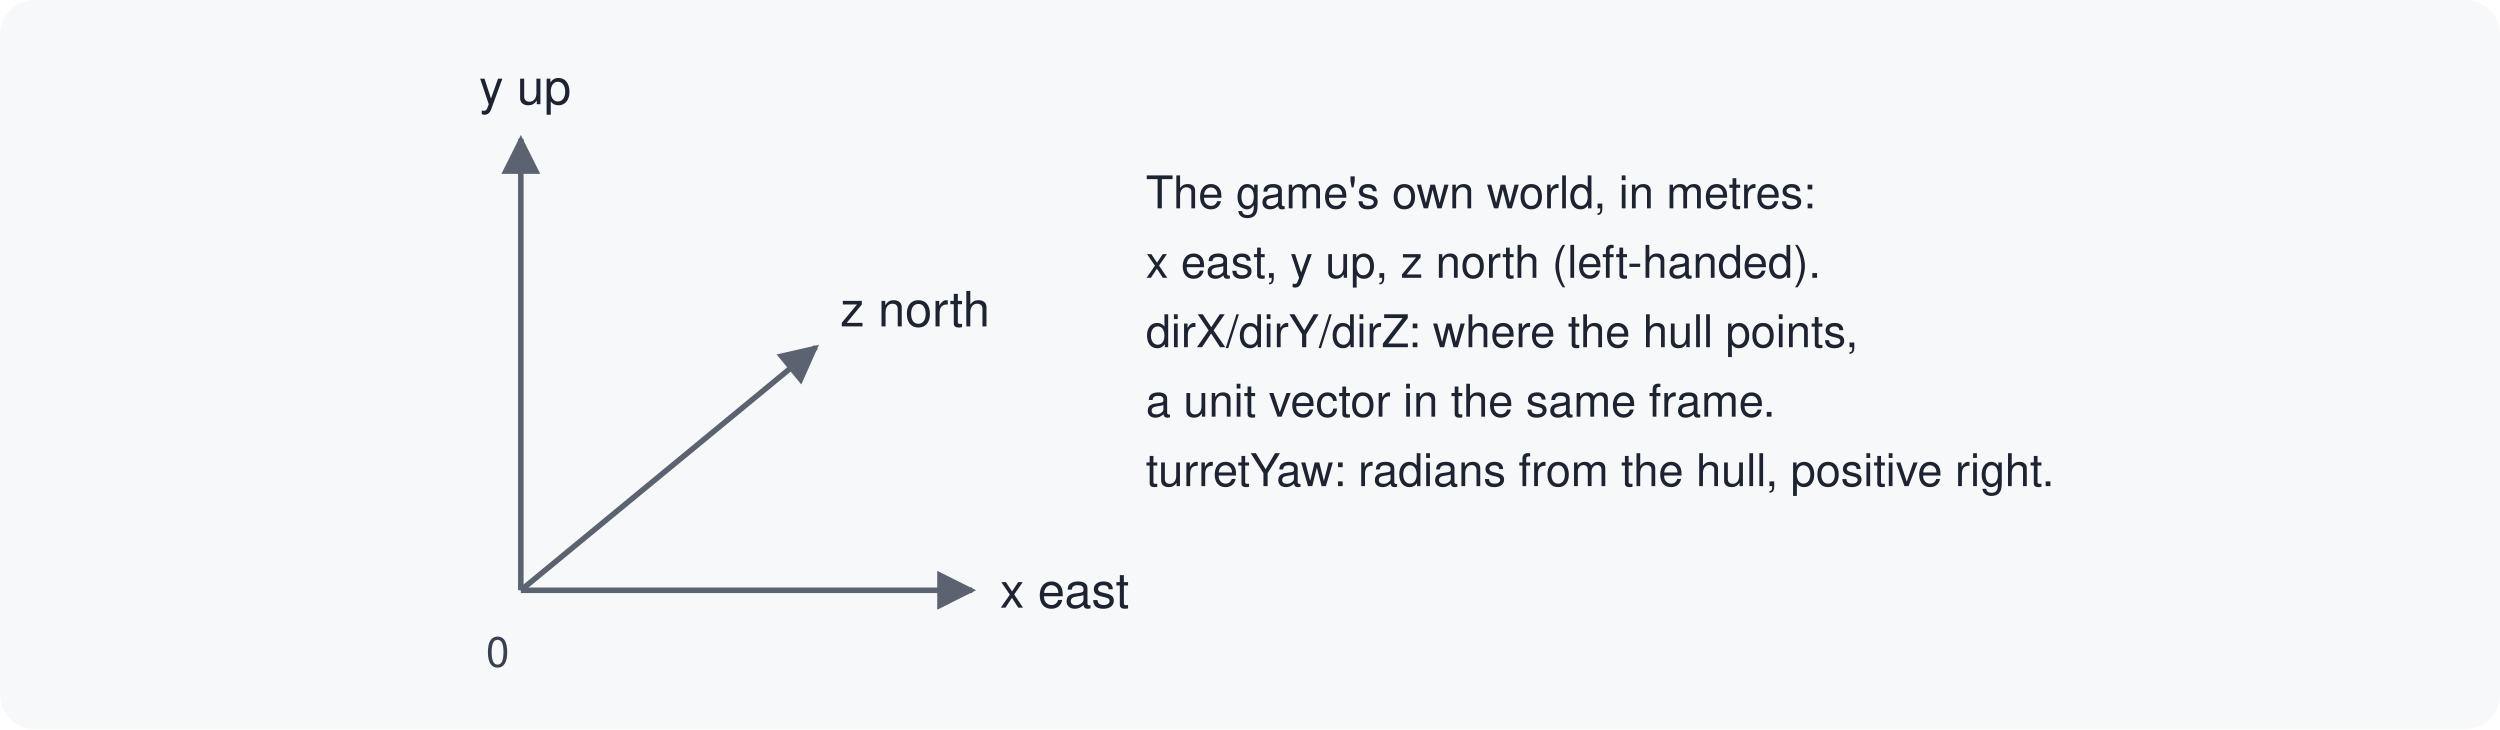
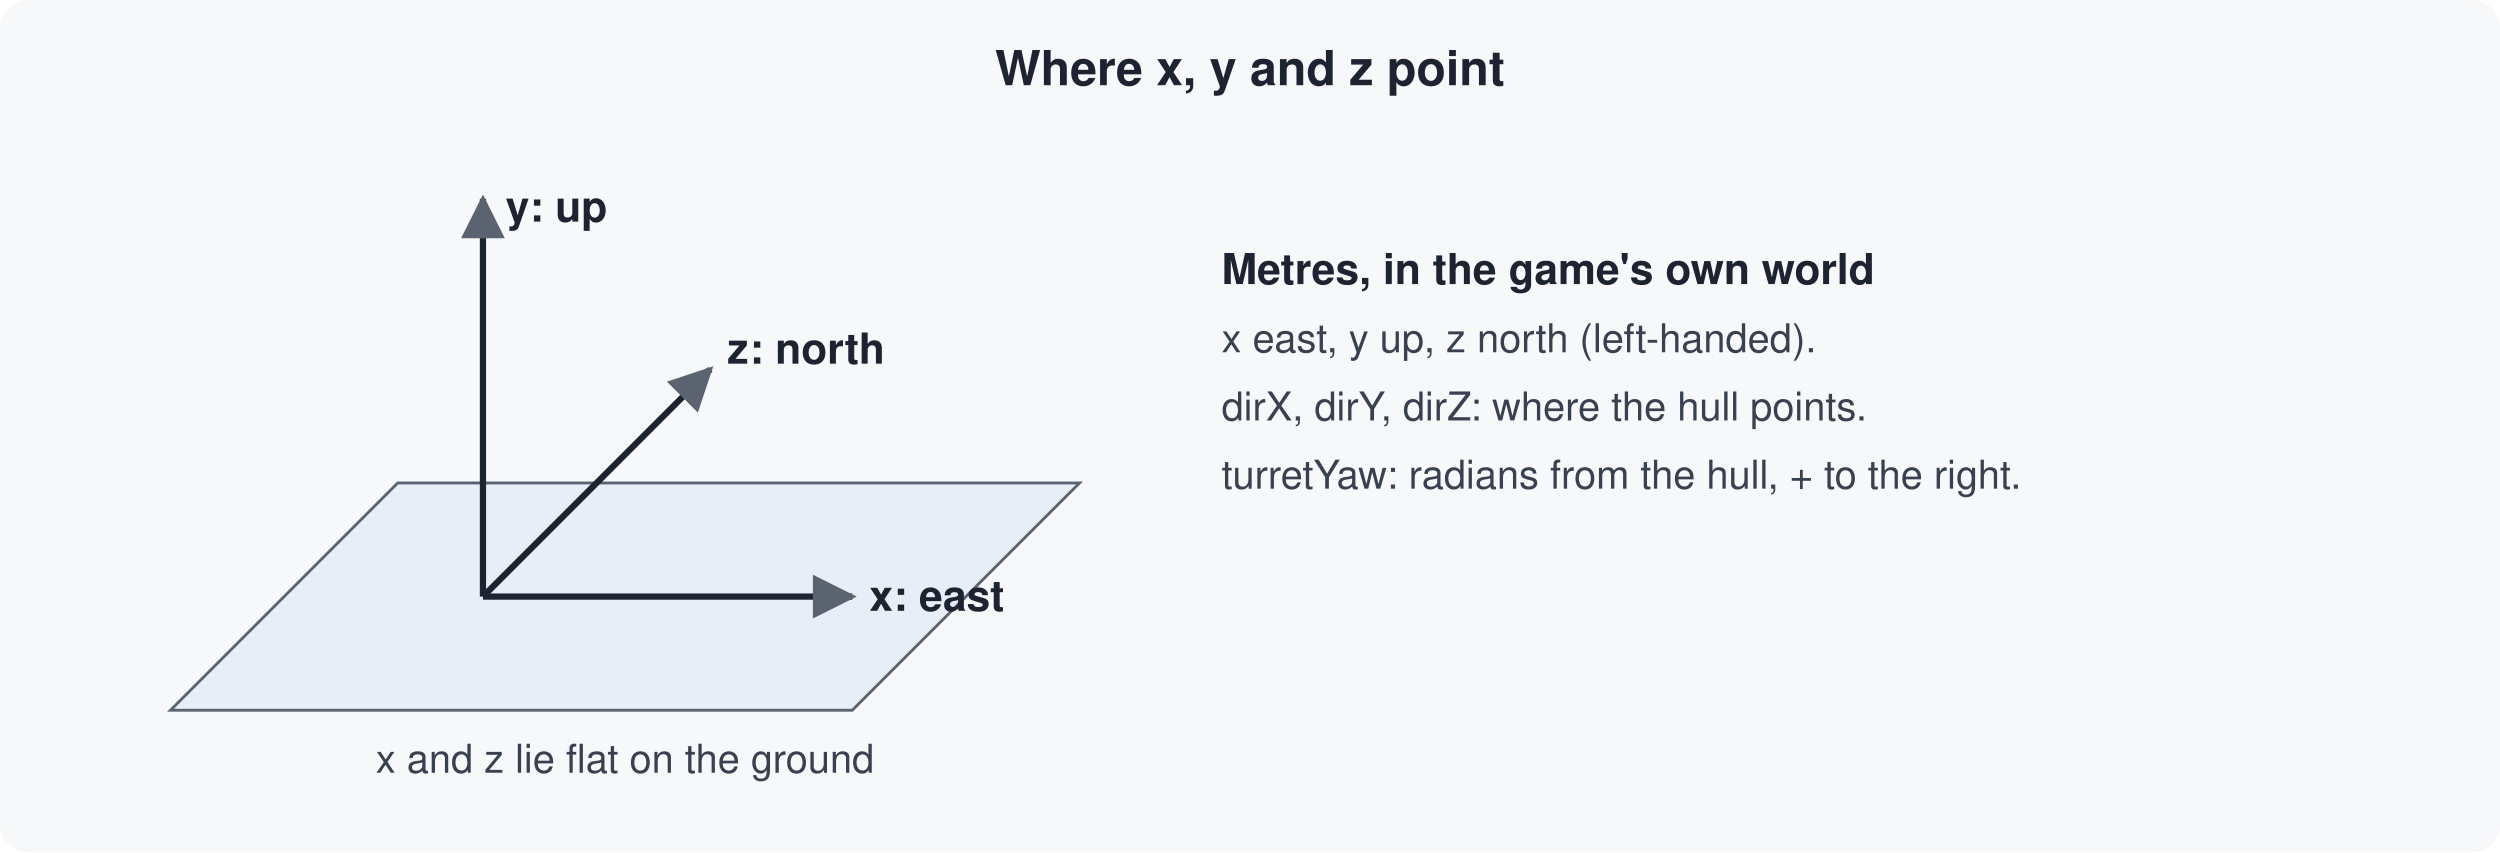
- <svg xmlns="http://www.w3.org/2000/svg" width="720" height="210" viewBox="0 0 720 210" role="img" aria-label="coordinate frame">
+ <svg xmlns="http://www.w3.org/2000/svg" width="880" height="300" viewBox="0 0 880 300" role="img" aria-label="Where x, y and z point">
  <defs>
    <marker id="a" viewBox="0 0 10 10" refX="9" refY="5" markerWidth="7" markerHeight="7" orient="auto">
      <path d="M0,0 L10,5 L0,10 z" fill="#5b6270" />
    </marker>
  </defs>
-   <rect width="720" height="210" rx="10" fill="#f7f8fa" />
-   <line x1="150" y1="170" x2="280" y2="170" stroke="#5b6270" stroke-width="1.6" marker-end="url(#a)" />
-   <line x1="150" y1="170" x2="150" y2="40" stroke="#5b6270" stroke-width="1.6" marker-end="url(#a)" />
-   <line x1="150" y1="170" x2="235" y2="100" stroke="#5b6270" stroke-width="1.6" marker-end="url(#a)" />
-   <text x="288" y="175" font-family="Segoe UI,Helvetica,Arial,sans-serif" font-size="14" fill="#1d2330">x  east</text>
-   <text x="138" y="30" font-family="Segoe UI,Helvetica,Arial,sans-serif" font-size="14" fill="#1d2330">y  up</text>
-   <text x="242" y="94" font-family="Segoe UI,Helvetica,Arial,sans-serif" font-size="14" fill="#1d2330">z  north</text>
-   <text x="140" y="192" font-family="Segoe UI,Helvetica,Arial,sans-serif" font-size="12" fill="#394150">0</text>
-   <text x="330" y="60" font-family="Segoe UI,Helvetica,Arial,sans-serif" font-size="13" fill="#1d2330">The game's own world, in metres:</text>
-   <text x="330" y="80" font-family="Segoe UI,Helvetica,Arial,sans-serif" font-size="13" fill="#1d2330">x east, y up, z north (left-handed).</text>
-   <text x="330" y="100" font-family="Segoe UI,Helvetica,Arial,sans-serif" font-size="13" fill="#1d2330">dirX/dirY/dirZ: where the hull points,</text>
-   <text x="330" y="120" font-family="Segoe UI,Helvetica,Arial,sans-serif" font-size="13" fill="#1d2330">a unit vector in the same frame.</text>
-   <text x="330" y="140" font-family="Segoe UI,Helvetica,Arial,sans-serif" font-size="13" fill="#1d2330">turretYaw: radians from the hull, positive right.</text>
+   <rect width="880" height="300" rx="10" fill="#f7f8fa" />
+   <text x="440" y="30" font-family="Segoe UI,Helvetica,Arial,sans-serif" font-size="17" font-weight="600" text-anchor="middle" fill="#1d2330">Where x, y and z point</text>
+   <polygon points="60,250 300,250 380,170 140,170" fill="#e8eef7" stroke="#5b6270" stroke-width="1" />
+   <text x="220" y="272" font-family="Segoe UI,Helvetica,Arial,sans-serif" font-size="14" text-anchor="middle" fill="#394150">x and z lie flat on the ground</text>
+   <line x1="170" y1="210" x2="300" y2="210" stroke="#1d2330" stroke-width="2.2" marker-end="url(#a)" />
+   <text x="306" y="215" font-family="Segoe UI,Helvetica,Arial,sans-serif" font-size="15" font-weight="600" text-anchor="start" fill="#1d2330">x: east</text>
+   <line x1="170" y1="210" x2="170" y2="70" stroke="#1d2330" stroke-width="2.2" marker-end="url(#a)" />
+   <text x="178" y="78" font-family="Segoe UI,Helvetica,Arial,sans-serif" font-size="15" font-weight="600" text-anchor="start" fill="#1d2330">y: up</text>
+   <line x1="170" y1="210" x2="250" y2="130" stroke="#1d2330" stroke-width="2.2" marker-end="url(#a)" />
+   <text x="256" y="128" font-family="Segoe UI,Helvetica,Arial,sans-serif" font-size="15" font-weight="600" text-anchor="start" fill="#1d2330">z: north</text>
+   <text x="430" y="100" font-family="Segoe UI,Helvetica,Arial,sans-serif" font-size="15" font-weight="600" text-anchor="start" fill="#1d2330">Metres, in the game's own world</text>
+   <text x="430" y="124" font-family="Segoe UI,Helvetica,Arial,sans-serif" font-size="14" text-anchor="start" fill="#394150">x east, y up, z north (left-handed).</text>
+   <text x="430" y="148" font-family="Segoe UI,Helvetica,Arial,sans-serif" font-size="14" text-anchor="start" fill="#394150">dirX, dirY, dirZ: where the hull points.</text>
+   <text x="430" y="172" font-family="Segoe UI,Helvetica,Arial,sans-serif" font-size="14" text-anchor="start" fill="#394150">turretYaw: radians from the hull, + to the right.</text>
</svg>
